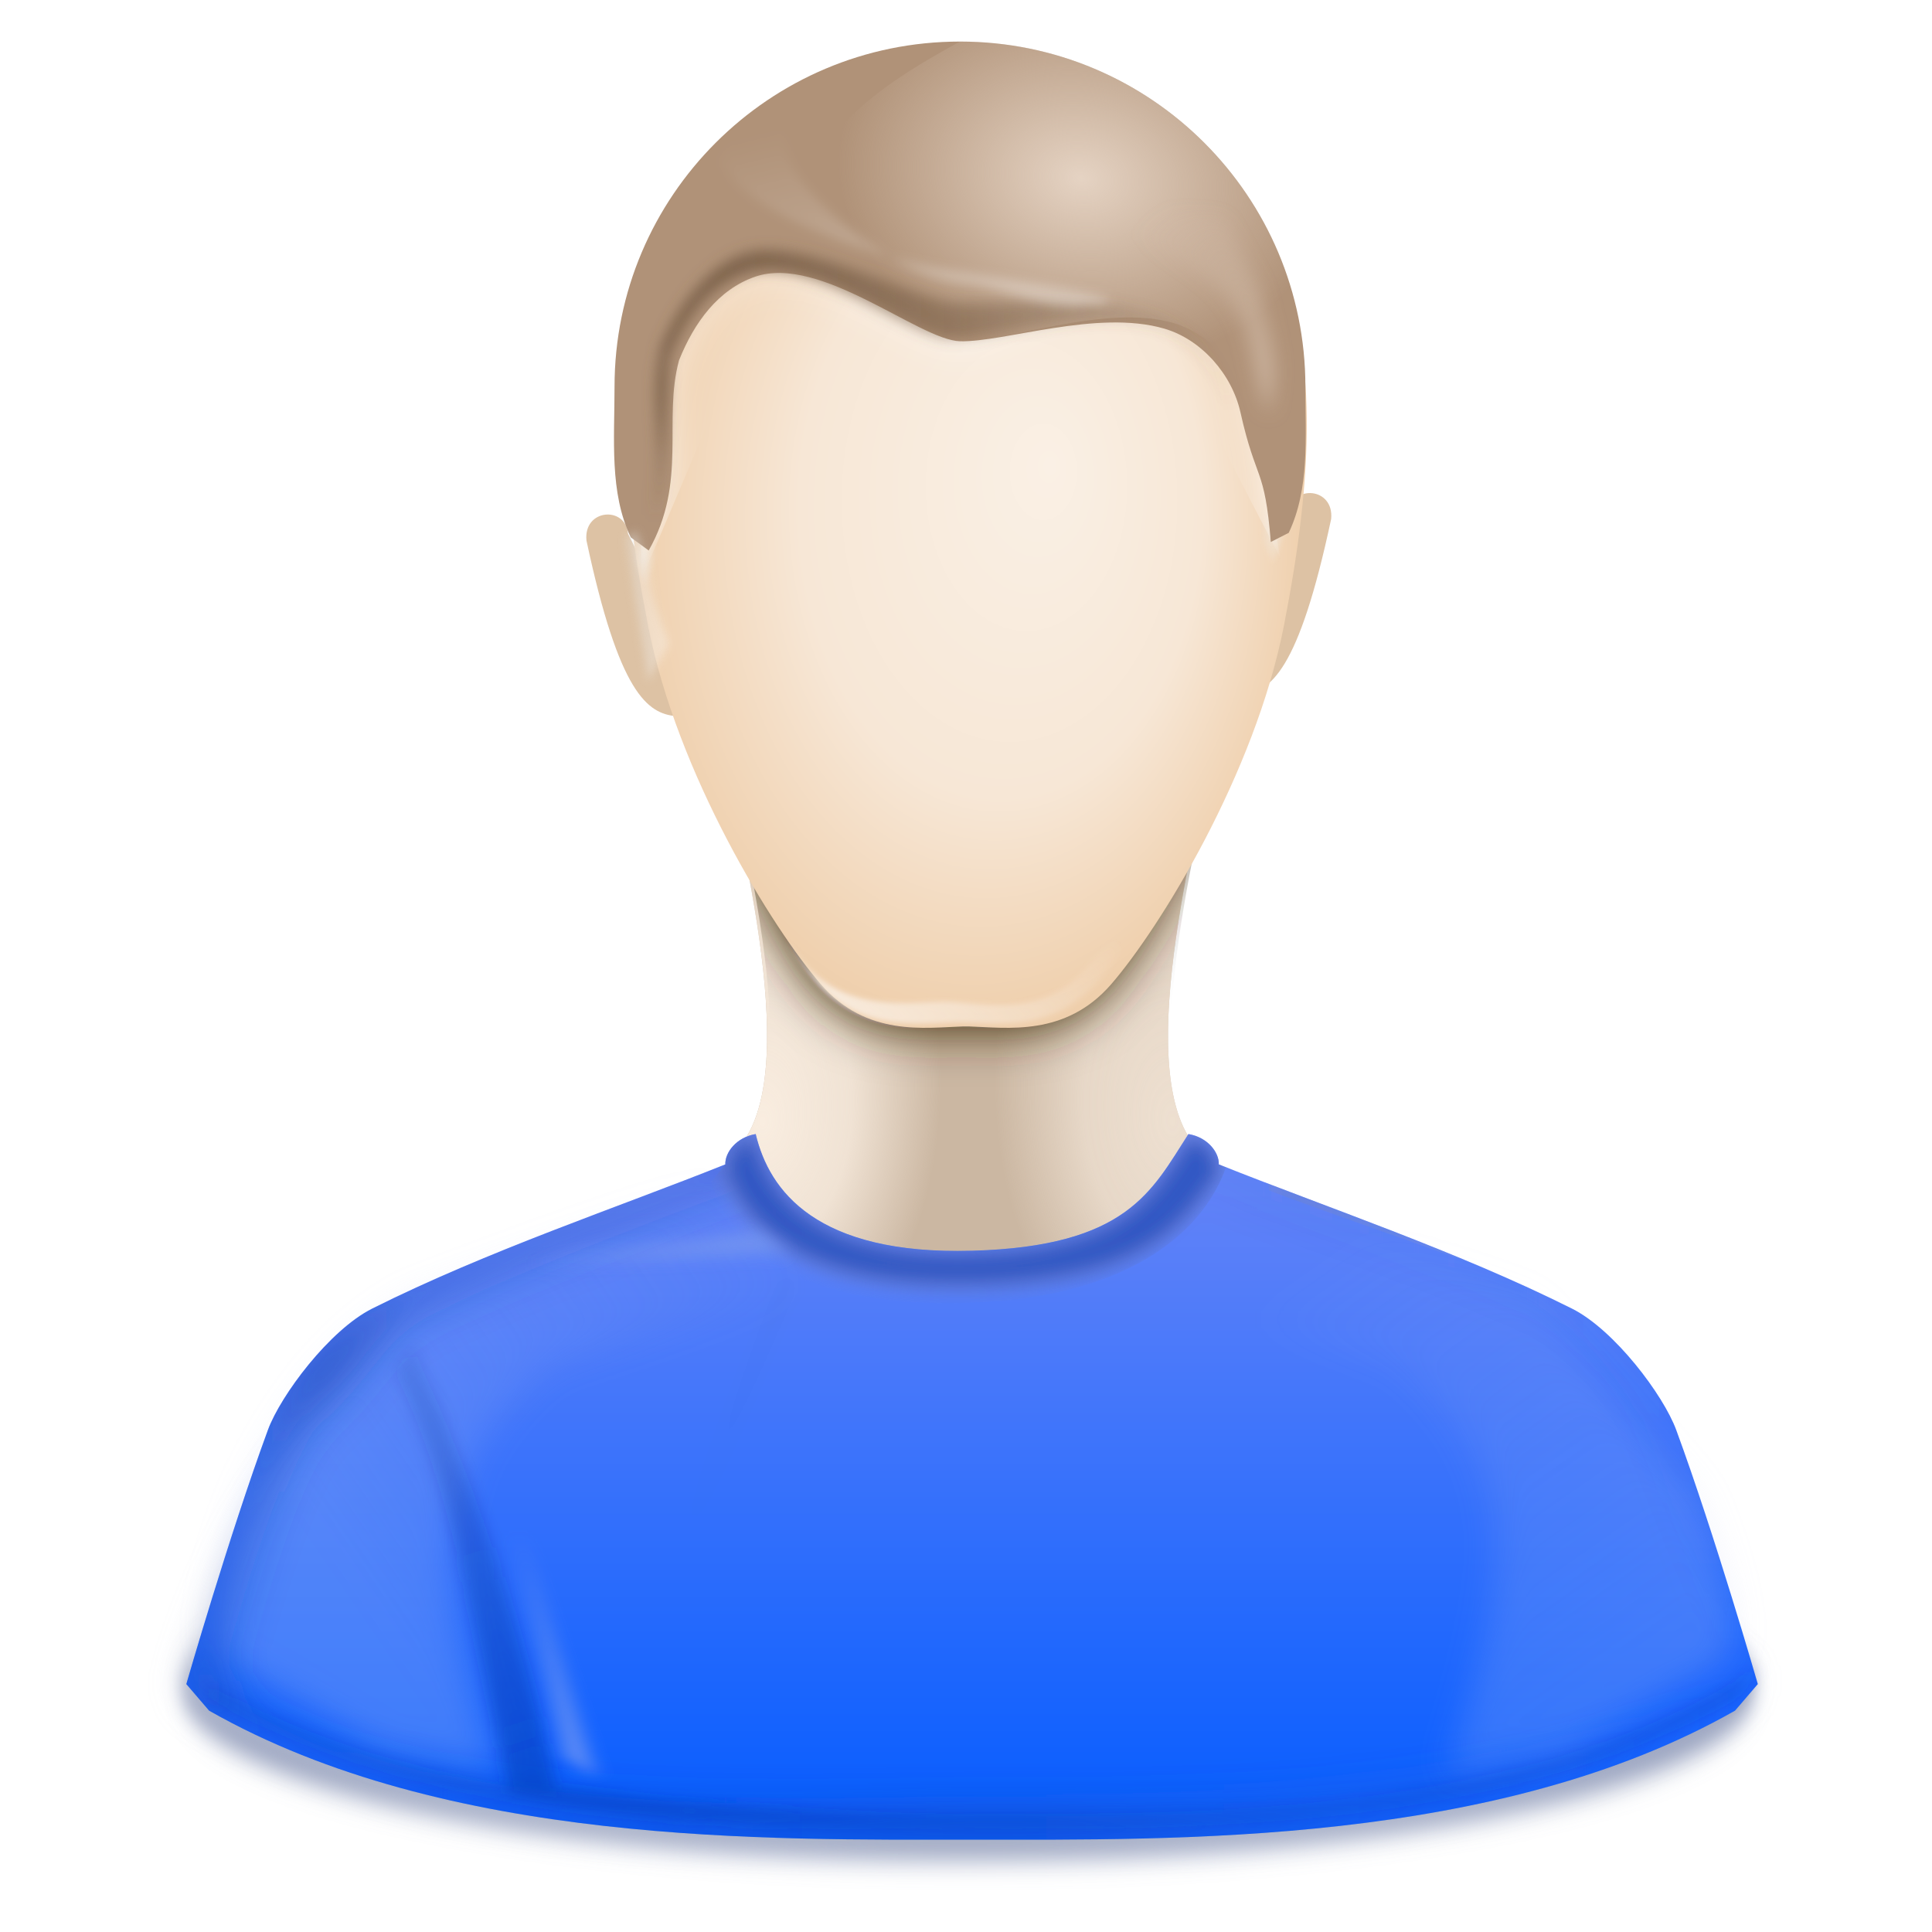
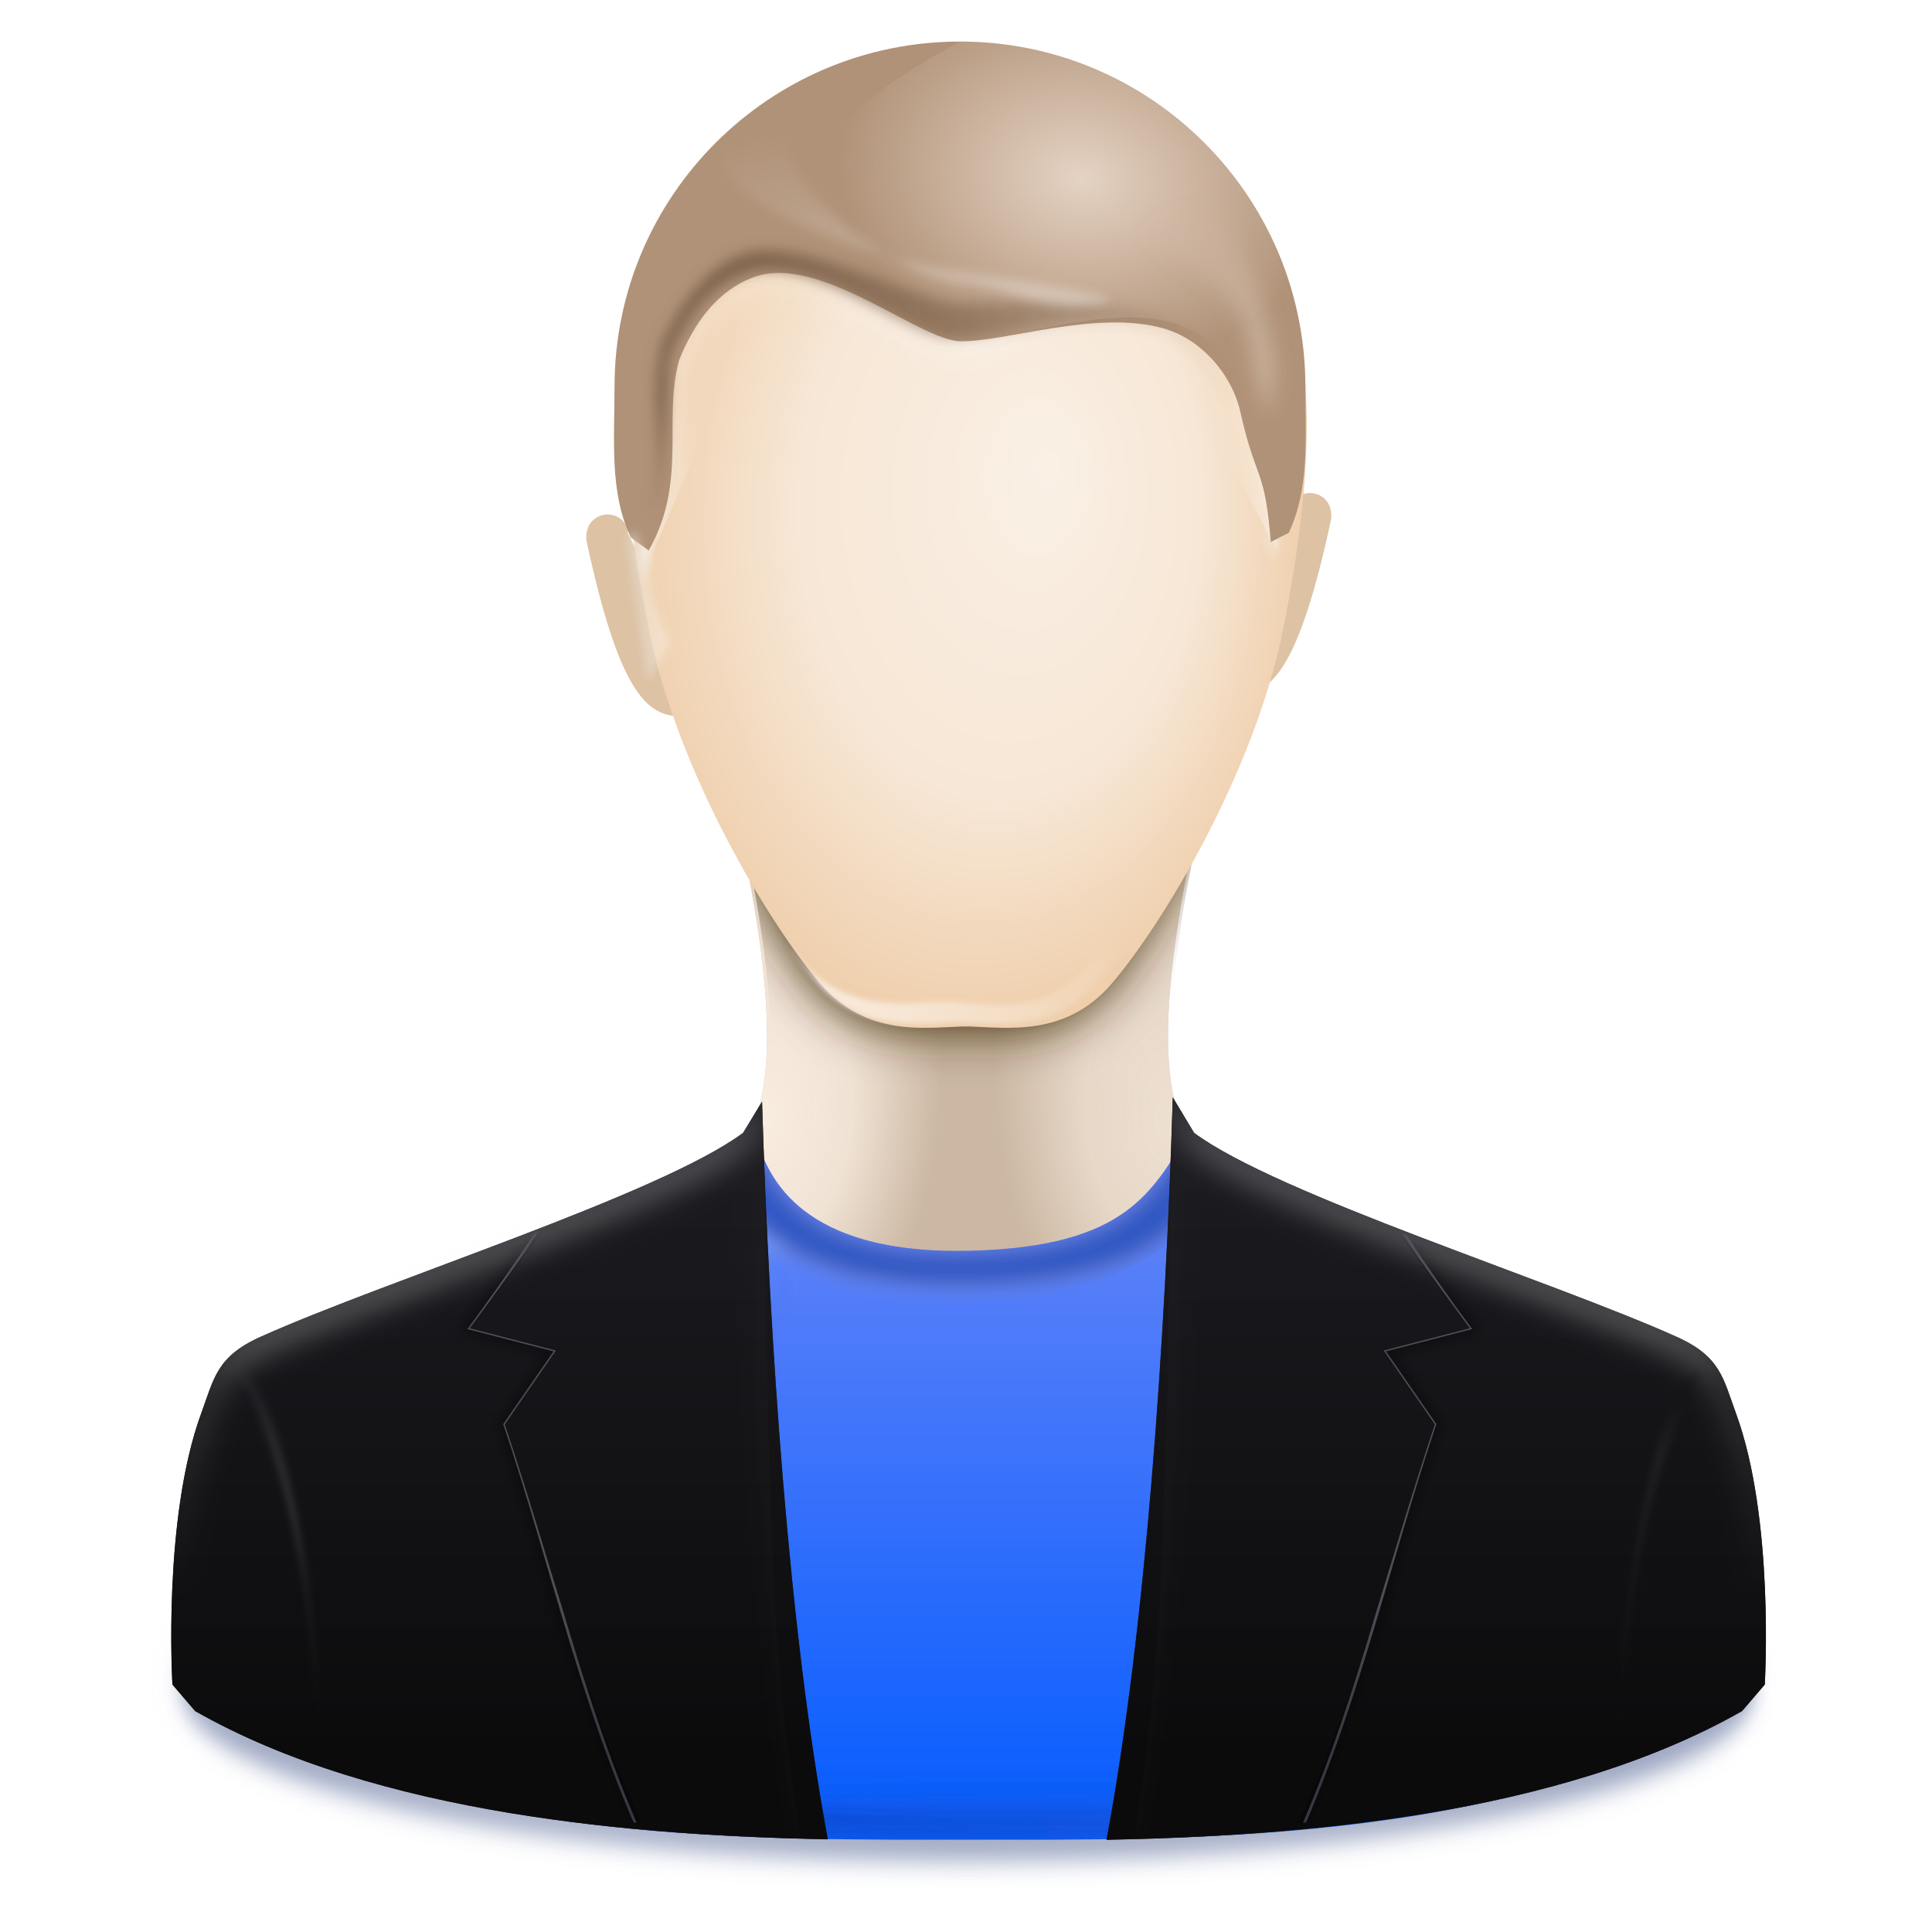
<svg xmlns="http://www.w3.org/2000/svg" xmlns:xlink="http://www.w3.org/1999/xlink" height="256" width="256">
  <defs>
    <filter id="filter3624" height="1.142" width="1.053" x="-.026" y="-.071">
      <feGaussianBlur stdDeviation="1.124" />
    </filter>
    <linearGradient id="linearGradient3654">
      <stop offset="0" stop-color="#f9ede0" />
      <stop offset=".5" stop-color="#f9ede0" stop-opacity=".806" />
      <stop offset="1" stop-color="#f9ede0" stop-opacity="0" />
    </linearGradient>
    <filter id="filter3694" height="1.122" width="1.196" x="-.098" y="-.061">
      <feGaussianBlur stdDeviation="1.641" />
    </filter>
    <clipPath id="clipPath3705">
      <path d="m341.25 409.625c-1.513 7.202-5.741 23.396-.5 27.25-.646 7-7.079 9.644-15 11.188h-1.5c-7.921-1.544-14.354-4.188-15-11.188 5.241-3.854 1.013-20.048-.5-27.25l16.25 7.406z" />
    </clipPath>
    <radialGradient id="radialGradient3291" cx="412.432" cy="395.739" gradientTransform="matrix(1 0 0 1.439586 .353553 -174.6684)" gradientUnits="userSpaceOnUse" r="22.445">
      <stop offset="0" stop-color="#671800" />
      <stop offset="1" stop-color="#7b3900" stop-opacity="0" />
    </radialGradient>
    <mask id="mask3287" maskUnits="userSpaceOnUse">
      <path d="m412.567 362.721c-7.777.205-16.778 5.861-19.906 12.812-3.187 7.081-2.723 15.536-.812 25.312 1.91 9.776 8.188 19.947 11.375 23.625 3.02 3.486 6.889 2.856 9.344 2.781.126 0 .302-.004.438 0 2.455.075 6.323.705 9.344-2.781 3.187-3.678 9.465-13.849 11.375-23.625 1.91-9.776 2.374-18.231-.812-25.312-3.129-6.952-12.13-12.607-19.906-12.812z" fill="url(#radialGradient3291)" fill-rule="evenodd" />
    </mask>
    <filter id="filter3325" height="1.082" width="1.031" x="-.015" y="-.041">
      <feGaussianBlur stdDeviation=".161" />
    </filter>
    <filter id="filter3833" height="1.124" width="1.318" x="-.159" y="-.062">
      <feGaussianBlur stdDeviation=".106" />
    </filter>
    <linearGradient id="linearGradient3837">
      <stop offset="0" stop-color="#f1e4d4" />
      <stop offset="1" stop-color="#f1e4d4" stop-opacity="0" />
    </linearGradient>
    <filter id="filter3420" height="1.159" width="1.117" x="-.059" y="-.079">
      <feGaussianBlur stdDeviation="1.111" />
    </filter>
    <clipPath id="clipPath3429">
      <path d="m303.702 398.819-.177-13.258 2.652-7.248 5.303-1.768 8.485 2.652 7.425 1.414 7.248-3.712h5.303l3.712 5.127 1.945 8.132-.177 5.303.354 1.945-7.778-15.026-9.546 3.712-6.894.177-10.43-4.95z" />
    </clipPath>
    <linearGradient id="linearGradient3433">
      <stop offset="0" stop-color="#fff" />
      <stop offset="1" stop-color="#fff" stop-opacity="0" />
    </linearGradient>
    <filter id="filter3479" height="1.122" width="1.056" x="-.028" y="-.061">
      <feGaussianBlur stdDeviation=".444" />
    </filter>
    <filter id="filter3625" height="1.123" width="1.065" x="-.032" y="-.061">
      <feGaussianBlur stdDeviation=".343" />
    </filter>
    <filter id="filter3569" height="1.209" width="1.235" x="-.117" y="-.104">
      <feGaussianBlur stdDeviation=".624" />
    </filter>
    <filter id="filter3775" height="1.128" width="1.443" x="-.221" y="-.064">
      <feGaussianBlur stdDeviation=".265" />
    </filter>
    <filter id="filter4059" height="1.159" width="1.072" x="-.036" y="-.08">
      <feGaussianBlur stdDeviation="1.545" />
    </filter>
    <clipPath id="clipPath4063">
      <path d="m410.166 443.067c-10.243.286-13.367-3.954-14.25-7.692-1.278.21-2.034 1.226-2 2-7.083 2.835-15.648 5.692-23.25 9.5-2.822 1.413-6.037 5.72-6.875 8-2.557 6.953-5.375 16.75-5.375 16.75l1.5 1.75c15.645 8.912 36.879 8.5 50.25 8.5s34.605.412 50.25-8.5l1.5-1.75s-2.818-9.797-5.375-16.75c-.838-2.28-4.053-6.587-6.875-8-7.602-3.808-16.167-6.665-23.25-9.5.034-.774-.722-1.79-2-2-2.414 3.743-4.007 7.406-14.25 7.692z" />
    </clipPath>
    <filter id="filter3393" height="1.076" width="1.024" x="-.012" y="-.038">
      <feGaussianBlur stdDeviation=".5" />
    </filter>
    <filter id="filter3283" height="1.305" width="1.061" x="-.031" y="-.153">
      <feGaussianBlur stdDeviation=".609" />
    </filter>
    <clipPath id="clipPath3289">
      <path d="m463.75 435.375c-1.278.21-2.034 1.226-2 2-.079.032-.877 1.123-.957 1.154 1.252 4.002 5.157 8.272 16.75 7.969 11.5-.301 15.91-5.269 17.176-8.936-.151-.06-.319-.128-.469-.188.034-.774-.722-1.79-2-2-2.414 3.743-4.007 7.401-14.25 7.688-10.243.286-13.367-3.949-14.25-7.688zm-4.625 3.031c-5.443 2.099-11.458 4.264-17.219 6.875 5.896-2.229 11.622-3.165 16.854-5.127-.011-.227.25-1.505.364-1.748zm38.344.219c.053.168.101.312.094.469 4.208 1.577 8.837 3.156 13.562 4.875-4.634-1.959-9.305-3.675-13.656-5.344z" filter="url(#filter3283)" />
    </clipPath>
    <filter id="filter3339" height="2.138" width="1.139" x="-.07" y="-.569">
      <feGaussianBlur stdDeviation=".503" />
    </filter>
    <filter id="filter3493" height="1.136" width="1.129" x="-.064" y="-.068">
      <feGaussianBlur stdDeviation="1.106" />
    </filter>
    <filter id="filter3574" height="1.163" width="1.429" x="-.215" y="-.081">
      <feGaussianBlur stdDeviation=".576" />
    </filter>
    <filter id="filter3319" height="1.195" width="1.026" x="-.013" y="-.098">
      <feGaussianBlur stdDeviation=".589" />
    </filter>
    <radialGradient id="radialGradient3544" cx="312" cy="431.38" fx="311.278" fy="433.706" gradientTransform="matrix(1.392874 0 0 2.377934 -332.5259 -882.6226)" gradientUnits="userSpaceOnUse" r="16.25" xlink:href="#linearGradient3654" />
    <radialGradient id="radialGradient3546" cx="312" cy="431.38" fx="311.278" fy="433.706" gradientTransform="matrix(-1.392874 0 0 2.377934 588.9375 -882.6226)" gradientUnits="userSpaceOnUse" r="16.25" xlink:href="#linearGradient3654" />
    <radialGradient id="radialGradient3548" cx="324.398" cy="396.093" fx="330.044" fy="392.754" gradientTransform="matrix(2.011929 0 0 2.894447 -524.6648 -1075.242)" gradientUnits="userSpaceOnUse" r="22.445">
      <stop offset="0" stop-color="#faf0e5" />
      <stop offset=".591" stop-color="#f7e7d6" />
      <stop offset="1" stop-color="#efcfac" />
    </radialGradient>
    <linearGradient id="linearGradient3550" gradientUnits="userSpaceOnUse" x1="412.786" x2="412.786" y1="400.846" y2="422.636">
      <stop offset="0" stop-color="#fff5e4" />
      <stop offset=".25" stop-color="#ffecd0" />
      <stop offset=".5" stop-color="#ffd390" />
      <stop offset="1" stop-color="#ffc46a" />
    </linearGradient>
    <linearGradient id="linearGradient3552" gradientUnits="userSpaceOnUse" x1="-55.487" x2="-41.079" y1="106.624" y2="94.159">
      <stop offset="0" stop-color="#f9eee2" />
      <stop offset="1" stop-color="#f9eee2" stop-opacity="0" />
    </linearGradient>
    <radialGradient id="radialGradient3554" cx="303.719" cy="397.177" gradientTransform="matrix(1 0 0 2.57687 43.13351 -626.297)" gradientUnits="userSpaceOnUse" r=".796" xlink:href="#linearGradient3837" />
    <radialGradient id="radialGradient3556" cx="303.719" cy="397.177" gradientTransform="matrix(1 0 0 2.57687 -372.5 -950.797)" gradientUnits="userSpaceOnUse" r=".796" xlink:href="#linearGradient3837" />
    <linearGradient id="linearGradient3558" gradientUnits="userSpaceOnUse" x1="324.65" x2="325.769" xlink:href="#linearGradient3433" y1="398.854" y2="370.57" />
    <radialGradient id="radialGradient3560" cx="332.493" cy="369.618" gradientTransform="matrix(-1.404087 -.2213556 .1677196 -1.062474 548.1394 489.952)" gradientUnits="userSpaceOnUse" r="22.78">
      <stop offset="0" stop-color="#e5d3c3" />
      <stop offset="1" stop-color="#e5d3c3" stop-opacity="0" />
    </radialGradient>
    <linearGradient id="linearGradient3562" gradientUnits="userSpaceOnUse" x1="304.887" x2="345.62" y1="385.861" y2="384.624">
      <stop offset="0" stop-color="#765c44" />
      <stop offset="1" stop-color="#765c44" stop-opacity="0" />
    </linearGradient>
    <linearGradient id="linearGradient3564" gradientUnits="userSpaceOnUse" x1="-42.407" x2="-52.136" xlink:href="#linearGradient3433" y1="82.89" y2="42.892" />
    <linearGradient id="linearGradient3566" gradientUnits="userSpaceOnUse" x1="-19.055" x2="-32.732" y1="66.362" y2="49.112">
      <stop offset="0" stop-color="#dfcbba" />
      <stop offset="1" stop-color="#dfcbba" stop-opacity="0" />
    </linearGradient>
    <linearGradient id="linearGradient3568" gradientTransform="matrix(.5366445 0 0 1.863431 -372.5 -324.5)" gradientUnits="userSpaceOnUse" x1="563.647" x2="568.989" y1="214.966" y2="214.966">
      <stop offset="0" stop-color="#e2e2e2" />
      <stop offset="1" stop-color="#fff" />
    </linearGradient>
    <linearGradient id="linearGradient3570" gradientTransform="matrix(2.011929 0 0 2.010611 -525.6711 -725.0984)" gradientUnits="userSpaceOnUse" x1="325.297" x2="325.297" y1="481.874" y2="426.803">
      <stop offset="0" stop-color="#055cff" />
      <stop offset="1" stop-color="#7c8ef6" />
    </linearGradient>
    <linearGradient id="linearGradient3572" gradientUnits="userSpaceOnUse" x1="-88.994" x2="-59.716" y1="138.539" y2="118.539">
      <stop offset="0" stop-color="#9db3f3" />
      <stop offset="1" stop-color="#8aa4ef" stop-opacity="0" />
    </linearGradient>
    <linearGradient id="linearGradient3574" gradientUnits="userSpaceOnUse" x1="414.416" x2="461.906" y1="458.626" y2="458.626">
      <stop offset="0" stop-color="#244cb5" />
      <stop offset="1" stop-color="#5172d5" stop-opacity="0" />
    </linearGradient>
    <linearGradient id="linearGradient3576" gradientUnits="userSpaceOnUse" x1="-46.5" x2="-61.968" y1="151.909" y2="105.24">
      <stop offset="0" stop-color="#0030a5" stop-opacity=".487" />
      <stop offset="1" stop-color="#0b216a" stop-opacity="0" />
    </linearGradient>
    <linearGradient id="linearGradient3579" gradientUnits="userSpaceOnUse" x1="-56.777" x2="-81.879" y1="128.589" y2="109.851">
      <stop offset="0" stop-color="#6f92eb" />
      <stop offset="1" stop-color="#91aaee" stop-opacity="0" />
    </linearGradient>
    <linearGradient id="linearGradient3582" gradientUnits="userSpaceOnUse" x1="374.223" x2="349.121" y1="479.589" y2="460.851">
      <stop offset="0" stop-color="#6f93ff" />
      <stop offset="1" stop-color="#bbc1d4" stop-opacity="0" />
    </linearGradient>
    <linearGradient id="linearGradient3585" gradientUnits="userSpaceOnUse" x1="270.506" x2="299.284" y1="482.539" y2="441.539">
      <stop offset="0" stop-color="#a5b2f2" />
      <stop offset="1" stop-color="#dadcf2" stop-opacity="0" />
    </linearGradient>
    <linearGradient id="linearGradient3588" gradientUnits="userSpaceOnUse" x1="-58.752" x2="-66.823" y1="119.957" y2="138.635">
      <stop offset="0" stop-color="#c8cddc" />
      <stop offset="1" stop-color="#c8cddc" stop-opacity="0" />
    </linearGradient>
    <linearGradient id="linearGradient3590" gradientUnits="userSpaceOnUse" x1="-58.752" x2="-66.823" y1="119.957" y2="138.635">
      <stop offset="0" />
      <stop offset="1" stop-opacity="0" />
    </linearGradient>
+     <linearGradient id="linearGradient3261" gradientUnits="userSpaceOnUse" x1="140.75" x2="140.75" y1="173.266" y2="92.803">
+       <stop offset="0" stop-color="#0b0b0c" />
+       <stop offset="1" stop-color="#1b1a1f" />
+     </linearGradient>
+     <pattern id="pattern3258" patternTransform="matrix(.2213606 0 0 .2213606 -95.73356 -192.095)" />
+     <filter id="filter4766-1" color-interpolation-filters="sRGB" height="1.04" width="1.049" x="-.024" y="-.02">
+       <feGaussianBlur stdDeviation=".318" />
+     </filter>
+     <radialGradient id="radialGradient3324-9" cx="-146.253" cy="108.857" gradientTransform="matrix(3.192601 -.00000015 .00000026 5.264542 485.3766 -468.0188)" gradientUnits="userSpaceOnUse" r="2.683">
+       <stop offset="0" stop-color="#f5f5f5" />
+       <stop offset="1" stop-color="#f5f5f5" stop-opacity="0" />
+     </radialGradient>
+     <filter id="filter4824-7" color-interpolation-filters="sRGB" height="1.05" width="1.221" x="-.11" y="-.025">
+       <feGaussianBlur stdDeviation=".247" />
+     </filter>
+     <radialGradient id="radialGradient3326-6" cx="-146.253" cy="108.857" gradientTransform="matrix(3.192601 -.00000015 .00000026 5.264542 320.6756 -464.2239)" gradientUnits="userSpaceOnUse" r="2.683">
+       <stop offset="0" stop-color="#252525" />
+       <stop offset=".294" stop-color="#252525" />
+       <stop offset=".454" stop-color="#252525" />
+       <stop offset="1" />
+     </radialGradient>
+     <linearGradient id="linearGradient3328-8" gradientUnits="userSpaceOnUse" x1="76.535" x2="76.535" y1="34.147" y2="-71.927">
+       <stop offset="0" stop-color="#fff" />
+       <stop offset="1" stop-color="#aeaeae" />
+     </linearGradient>
+     <filter id="filter4993-9" color-interpolation-filters="sRGB" height="1.107" width="1.05" x="-.025" y="-.054">
+       <feGaussianBlur stdDeviation="1.162" />
+     </filter>
+     <linearGradient id="linearGradient3336-8" gradientUnits="userSpaceOnUse" x1="-67.473" x2="-67.473" y1="110.179" y2="121.498">
+       <stop offset="0" stop-color="#54555f" stop-opacity=".961" />
+       <stop offset="1" stop-color="#3b3944" />
+     </linearGradient>
+     <clipPath id="clipPath104">
+       <path d="m78.36-11.753c-.511 16.973-.022 37.31-2.767 52.051 13.395-.266 29.766-1.678 42.675-9.026l1.593-1.858s.707-11.611-2.024-19.033c-.896-2.434-1.073-3.962-4.148-5.343-8.915-4.003-28.005-9.973-33.835-14.302zm-28.795.299-1.327 2.19c-5.831 4.329-24.92 10.299-33.835 14.302-3.075 1.381-3.252 2.909-4.148 5.343-2.731 7.422-2.024 19.033-2.024 19.033l1.593 1.858c12.841 7.31 29.117 8.716 42.476 8.993-2.724-14.645-2.216-34.869-2.734-51.719zm2.734 51.719c3.421.071 6.701.103 9.623.1-2.923.004-6.202-.029-9.623-.1z" />
+     </clipPath>
+     <clipPath id="clipPath105">
+       <path d="m-129.062 87.467c-6.392 2.701-13.598 5.277-18.344 7.408-2.896 1.3-3.063 2.74-3.906 5.031-2.572 6.989-1.906 16.927-1.906 16.927l1.5 1.75c8.875 5.053 19.504 7.097 29.5 7.938-3.974-8.52-5.978-17.168-9.062-26.333l3.375-4.875-5.688-1.469c2.052-2.783 3.455-4.692 4.531-6.377zm6.844 39.054c1.814.152 3.585.261 5.344.344-1.754-.086-3.532-.192-5.344-.344zm5.344.344c1.754.083 3.485.153 5.156.188-1.673-.035-3.402-.101-5.156-.188zm44.844-39.304c1.062 1.666 2.459 3.557 4.469 6.283l-5.687 1.469 3.375 4.875c-3.085 9.166-5.089 17.813-9.063 26.333 9.956-.855 20.505-2.906 29.344-7.938l1.5-1.75s.666-9.938-1.906-16.927c-.843-2.292-1.01-3.731-3.906-5.031-4.692-2.107-11.787-4.643-18.125-7.314zm-6.906 38.96c-.713.061-1.418.105-2.125.156.708-.049 1.41-.095 2.125-.156z" />
+     </clipPath>
+     <clipPath id="clipPath106">
+       <path d="m-129.062 87.776c-6.392 2.701-13.598 4.967-18.344 7.099-2.896 1.3-3.063 2.74-3.906 5.031-2.572 6.989-1.906 16.927-1.906 16.927l1.5 1.75c8.875 5.053 19.504 7.097 29.5 7.937-3.974-8.52-5.978-17.168-9.062-26.333l3.375-4.875-5.688-1.469c2.052-2.783 3.455-4.383 4.531-6.067zm6.844 38.744c1.814.152 3.585.261 5.344.344-1.754-.086-3.532-.192-5.344-.344zm5.344.344c1.754.083 3.485.153 5.156.188-1.673-.035-3.402-.101-5.156-.188zm44.844-38.994c1.062 1.666 2.459 3.248 4.469 5.974l-5.687 1.469 3.375 4.875c-3.085 9.166-5.089 17.813-9.063 26.333 9.956-.855 20.505-2.906 29.344-7.937l1.5-1.75s.666-9.938-1.906-16.927c-.843-2.292-1.01-3.731-3.906-5.031-4.692-2.107-11.787-4.334-18.125-7.005zm-6.906 38.651c-.713.061-1.418.105-2.125.156.708-.049 1.41-.095 2.125-.156z" />
+     </clipPath>
  </defs>
  <ellipse cx="63.329" cy="118.071" fill="#8994b5" filter="url(#filter3319)" rx="54.742" ry="7.245" transform="matrix(1.901961 0 0 3.111111 7.871322 -143.7776)" />
  <path d="m-98.954 147.405 1.146 1.22c15.645 8.912 36.437 8.5 49.808 8.5s34.605.412 50.25-8.5l1.5-1.75c-32.931-25.784-88.773-47.218-102.704.53z" fill="#c8cddc" fill-rule="evenodd" filter="url(#filter3624)" transform="matrix(2.011929 0 0 2.010611 223.7723 -72.65521)" />
  <path d="m164.469 92.054c3.847-.326 7.598-3.043 11.915-23.281.418-4.213-5.204-4.612-5.513-.889-4.18 8.056-6.011 16.113-6.402 24.169z" fill="#ddc2a4" fill-rule="evenodd" />
  <path d="m89.624 94.898c-3.847-.326-7.598-3.043-11.915-23.281-.418-4.213 5.204-4.612 5.513-.889 4.18 8.056 6.011 16.113 6.402 24.169z" fill="#ddc2a4" fill-rule="evenodd" />
  <path d="m95.512 98.498c3.044 14.481 11.551 47.041 1.006 54.789 1.301 14.074 14.242 19.39 30.179 22.494h3.018c15.937-3.104 28.878-8.42 30.179-22.494-10.545-7.748-2.039-40.308 1.006-54.789l-32.694 14.891z" fill="#cbb7a2" fill-rule="evenodd" />
  <path d="m95.512 98.498c3.044 14.481 11.551 47.041 1.006 54.789 1.301 14.074 14.242 19.39 30.179 22.494h3.018c15.937-3.104 28.878-8.42 30.179-22.494-10.545-7.748-2.039-40.308 1.006-54.789l-32.694 14.891z" fill="url(#radialGradient3544)" fill-rule="evenodd" />
  <path d="m160.9 98.498c-3.044 14.481-11.551 47.041-1.006 54.789-1.301 14.074-14.242 19.39-30.179 22.494h-3.018c-15.937-3.104-28.878-8.42-30.179-22.494 10.545-7.748 2.039-40.308-1.006-54.789l32.694 14.891z" fill="url(#radialGradient3546)" fill-rule="evenodd" opacity=".749" />
  <path clip-path="url(#clipPath3705)" d="m324.179 363.781c-7.777.205-13.878 5.861-17.006 12.812-3.187 7.081-2.723 15.536-.812 25.312 1.91 9.776 5.288 19.947 8.475 23.625 3.02 3.486 6.889 2.856 9.344 2.781.126 0 .302-.004.438 0 2.455.075 6.323.705 9.344-2.781 3.187-3.678 7.565-13.849 9.475-23.625 1.91-9.776 2.374-18.231-.812-25.312-3.129-6.952-10.23-12.607-18.006-12.812z" fill="#382509" fill-rule="evenodd" filter="url(#filter3694)" transform="matrix(2.011929 0 0 2.010611 -525.2687 -725.0984)" />
  <path d="m127.56 6.261c-15.646.412-33.756 11.783-40.05 25.761-6.411 14.238-5.478 31.237-1.635 50.894 3.843 19.656 16.474 40.105 22.886 47.501 6.077 7.01 13.861 5.743 18.799 5.592.253 0 .608-.008.88 0 4.938.151 12.722 1.418 18.799-5.592 6.411-7.396 19.042-27.844 22.886-47.501 3.843-19.656 4.777-36.656-1.635-50.894-6.294-13.978-24.404-25.349-40.05-25.761z" fill="url(#radialGradient3548)" fill-rule="evenodd" />
  <path d="m391.848 400.846c3.678 10.13 8.188 19.947 11.375 23.625 3.02 3.486 6.889 2.856 9.344 2.781.126 0 .302-.004.438 0 2.455.075 6.323.705 9.344-2.781 3.187-3.678 8.05-13.849 11.375-23.625z" fill="url(#linearGradient3550)" fill-rule="evenodd" mask="url(#mask3287)" transform="matrix(2.011929 0 0 2.010611 -703.0062 -722.9873)" />
  <path d="m-34.579 94.159c-2.03 3.632-3.043 3.302-5.108 5.81-2.866 3.308-6.796 2.259-9.125 2.188-.128-.004-.287-0-.406 0-2.329.071-6.309.683-9.175-2.625-.323-.372-.713-.839-1.094-1.344.74 1.067 1.486 2.022 2.062 2.688 2.866 3.308 6.815 2.696 9.144 2.625.119 0.0.309-.004.438 0 2.329.071 5.978.683 8.844-2.625 1.401-1.618 2.417-3.102 4.421-6.716z" fill="url(#linearGradient3552)" fill-rule="evenodd" filter="url(#filter3325)" transform="matrix(2.011929 0 0 2.010611 223.7723 -72.65521)" />
  <path d="m347.3 395.438c-.092-.739-1.155-.055-1.237.884-.083.939.755 3.214.906 2.873 1.212-2.736.463-2.708.331-3.756z" fill="url(#radialGradient3554)" fill-rule="evenodd" filter="url(#filter3833)" transform="matrix(-2.011929 0 0 2.010611 866.546 -727.9419)" />
  <path d="m-68.334 70.938c-.092-.739-1.155-.055-1.237.884s.755 3.214.906 2.873c1.212-2.736.463-2.708.331-3.756z" fill="url(#radialGradient3556)" fill-rule="evenodd" filter="url(#filter3833)" transform="matrix(2.011929 0 0 2.010611 223.7723 -72.65521)" />
  <path clip-path="url(#clipPath3429)" d="m324.5 363.375c-12.558 0-22.75 10.192-22.75 22.75 0 3.497-.342 6.966 1.07 9.927l1.18.864c2.572-4.544.923-8.1 2-12.04 1-2.5 2.589-4.663 5-5.5 4.298-1.492 10.817 4.179 13.5 4.25 2.9.077 9.059-5.346 13.469-4.05 2.436.716 4.44 3.007 5 5.5 1.048 4.667 1.596 6.257 2.003 11.28l1.183-.605c1.374-2.929 1.096-6.178 1.096-9.625 0-12.558-10.192-22.75-22.75-22.75z" fill="url(#linearGradient3558)" filter="url(#filter3420)" transform="matrix(2.011929 0 0 2.010611 -526.0207 -725.0984)" />
  <path d="m127.2 5.507c-25.266 0-45.771 20.492-45.771 45.741 0 7.031-.688 14.005 2.152 19.959l2.375 1.736c5.176-9.136 1.856-17.29 4.024-25.214 2.012-5.027 5.208-9.375 10.06-11.058 8.648-3 21.764 8.402 27.161 8.545 5.835.155 18.225-4.271 27.098-1.664 4.902 1.44 8.934 6.046 10.06 11.058 2.108 9.384 3.21 7.106 4.029 17.206l2.38-1.216c2.765-5.889 2.204-12.421 2.204-19.352 0-25.249-20.506-45.741-45.771-45.741z" fill="#b09278" />
  <path d="m127.2 5.507c-16.145 8.769-19.536 13.981-27.161 31.164 8.648-3 21.764 8.402 27.161 8.545 5.835.155 19.408-5.024 28.282-2.417 4.902 1.44 8.934 6.046 10.06 11.058 2.108 9.384 2.027 7.859 2.846 17.958l2.38-1.216c2.765-5.889 2.204-12.421 2.204-19.352 0-25.249-20.506-45.741-45.771-45.741z" fill="url(#radialGradient3560)" />
  <path d="m312.542 377.136c-.595-.026-1.181.045-1.719.219-2.411.781-4.442 3.605-5.442 6.082-.926 4.178.393 5.946-.495 11.155.847-3.03.698-9.517.937-10.425 1-2.5 2.589-4.663 5-5.5 4.298-1.492 10.817 4.179 13.5 4.25 2.9.077 9.059-2.124 13.469-.828 2.436.716 4.44 3.007 5 5.5v-.562c-.56-2.506-2.564-4.852-5-5.625-4.41-1.399-10.127-.666-13.027-.811-2.347-.117-8.059-3.272-12.223-3.455z" fill="url(#linearGradient3562)" filter="url(#filter3479)" transform="matrix(2.011929 0 0 2.010611 -526.6931 -725.0984)" />
  <path d="m-39.688 56.222c5.49-.197-5.372-1.72-9.02-2.301-5.892-.939-13.749-4.057-14.841-6.966-.715-1.904 4.892-4.765 4.549-3.843-.656 1.862-1.476 3.568 3.125 7.625 2.302 1.777 4.88 3.839 8.375 4.125 2.5.268 5.312 1.832 7.812 1.36z" fill="url(#linearGradient3564)" fill-rule="evenodd" filter="url(#filter3625)" opacity=".88" transform="matrix(2.011929 0 0 2.010611 223.7723 -72.65521)" />
  <path d="m-29.75 50.612 2.25 4.5c1.529 6.141.922 5.357.735 8.333-1.777-4.417-.456-7.167-6.235-10.333l-6.25-4z" fill="url(#linearGradient3566)" fill-rule="evenodd" filter="url(#filter3569)" transform="matrix(2.011929 0 0 2.010611 222.078 -72.65521)" />
  <path d="m-68.53 81.052 1.375-2.5s-1.25-3.125-1.25-4-.889-3.454-.889-3.454l-.728.47z" fill="url(#linearGradient3568)" fill-rule="evenodd" filter="url(#filter3775)" opacity=".333" transform="matrix(2.011929 0 0 2.010611 223.7723 -72.65521)" />
  <path d="m128.803 165.73c-20.608.575-26.894-7.949-28.67-15.466-2.571.422-4.092 2.465-4.024 4.021-14.251 5.7-31.482 11.445-46.777 19.101-5.677 2.842-12.145 11.501-13.832 16.085-5.144 13.979-10.814 33.678-10.814 33.678l3.018 3.519c31.476 17.919 74.198 17.09 101.099 17.09s69.623.829 101.099-17.09l3.018-3.519s-5.67-19.699-10.814-33.678c-1.687-4.583-8.155-13.243-13.832-16.085-15.295-7.656-32.526-13.401-46.777-19.101.068-1.556-1.453-3.599-4.024-4.021-4.856 7.525-8.062 14.891-28.67 15.466z" fill="url(#linearGradient3570)" fill-rule="evenodd" />
  <path d="m-78.344 152.984c-3.917-13.02-5.496-19.832 3.536-26.87l19.092-5.657-8.485-6.364-19.799 7.778c-4.227 2.418-7.763 6.661-10.607 12.728 0 0-4.243 9.899-1.414 11.314 2.828 1.414 9.899 5.657 9.899 5.657z" fill="url(#linearGradient3572)" fill-rule="evenodd" filter="url(#filter3493)" opacity=".322" transform="matrix(2.011929 0 0 2.010611 223.7723 -72.65521)" />
  <path clip-path="url(#clipPath4063)" d="m395.906 435.375c-1.278.21-2.034 1.226-2 2-7.083 2.835-15.648 5.692-23.25 9.5-2.822 1.413-6.037 5.72-6.875 8-2.557 6.953-5.375 16.75-5.375 16.75l1.5 1.75c15.645 8.912 36.879 8.5 50.25 8.5 13.371 0 34.605.412 50.25-8.5l1.5-1.75c0 0-2.818-9.797-5.375-16.75-.838-2.28-4.053-6.587-6.875-8-7.602-3.808-16.167-6.665-23.25-9.5.034-.774-.722-1.79-2-2-2.414 3.743-4.007 7.401-14.25 7.688-.64.018-1.258.016-1.844 0 .802.047 1.644.088 2.562.062 9.791-.275 11.318-3.806 13.625-7.406 1.221.202 1.939 1.193 1.906 1.938 6.771 2.727 14.952 5.462 22.219 9.125 2.697 1.36 5.792 5.526 6.594 7.719 2.444 6.688 5.125 16.094 5.125 16.094l-1.438 1.688c-14.955 8.573-35.25 8.187-48.031 8.188-12.782 0-34.579 1.623-49.534-6.95l-1.526-3.013s3.741-14.974 6.893-17.243c1.895-1.364 3.72-5.122 6.417-6.481 7.267-3.663 15.448-6.398 22.219-9.125-.021-.475.253-1.066.781-1.469-.087-.268-.156-.548-.219-.812z" fill="url(#linearGradient3574)" fill-rule="evenodd" filter="url(#filter4059)" transform="matrix(2.011929 0 0 2.010611 -696.4032 -725.0984)" />
  <path d="m-84.125 124.875-1 1.75c4.037 8.118 5.207 18.147 7.438 27.469-6.984-1.218-13.728-3.253-19.812-6.719v.438c15.645 8.912 36.879 8.5 50.25 8.5 13.371 0 34.605.412 50.25-8.5l1.5-1.75-1.833 1.484c-15.645 8.912-36.546 8.462-49.917 8.462-7.451 0-17.337-.58-27.344-2.009-3.177-14.392-6.354-22.166-9.531-29.125z" fill="url(#linearGradient3576)" fill-rule="evenodd" filter="url(#filter3393)" transform="matrix(2.011929 0 0 2.010611 223.7723 -72.65521)" />
  <path d="m463.75 435.375c-1.278.21-2.034 1.226-2 2-.079.032-.17.062-.25.094 1.252 4.002 5.157 8.272 16.75 7.969 11.5-.301 13.828-3.959 16.469-7.875-.151-.06-.319-.128-.469-.188.034-.774-.722-1.79-2-2-2.414 3.743-4.007 7.401-14.25 7.688-10.243.286-13.367-3.949-14.25-7.688zm33.719 3.25c.053.168.101.312.094.469 4.208 1.577 8.837 3.156 13.562 4.875-4.634-1.959-9.305-3.675-13.656-5.344z" style="fill:#3359c4;fill-rule:evenodd;stroke:#98a2bf;stroke-width:.145;clip-path:url(#clipPath3289);filter:url(#filter3283)" transform="matrix(2.011929 0 0 2.010611 -832.8988 -725.0906)" />
  <path d="m-59.252 118.69-17.324.707 15.203-2.121z" fill="url(#linearGradient3579)" fill-rule="evenodd" filter="url(#filter3339)" transform="matrix(2.011929 0 0 2.010611 223.7723 -72.65521)" />
  <path d="m371.748 469.69-17.324.707 15.203-2.121z" fill="url(#linearGradient3582)" fill-rule="evenodd" filter="url(#filter3339)" transform="matrix(.6834828 1.891037 1.892276 -.683035 -1063.89 -146.477)" />
  <path d="m294.156 477.484c-3.917-13.02-5.496-19.832 3.536-26.87l19.092-5.657-8.485-6.364-19.799 7.778-10.607 12.728s-4.243 9.899-1.414 11.314c2.828 1.414 9.899 5.657 9.899 5.657z" fill="url(#linearGradient3585)" fill-rule="evenodd" filter="url(#filter3493)" opacity=".322" transform="matrix(-2.011929 0 0 2.010611 783.6726 -725.0984)" />
  <path d="m-59.252 120.457-7.071 17.678z" style="opacity:.064;fill-rule:evenodd;stroke-width:.291;fill:url(#linearGradient3588);stroke:url(#linearGradient3590);filter:url(#filter3574)" transform="matrix(2.011929 0 0 2.010611 223.7723 -72.65521)" />
+   <g transform="matrix(.9584147 0 0 .9584147 17.0567 66.60575)">
+     <path d="m144.347 82.219c-1.008 33.473-3.749 73.577-9.162 102.648 26.415-.524 62.407-3.308 87.863-17.8l3.141-3.665s1.395-22.897-3.992-37.534c-1.766-4.799-2.116-7.813-8.18-10.536-17.581-7.895-55.227-19.668-66.726-28.205zm-56.787.589-2.618 4.319c-11.498 8.537-49.145 20.311-66.726 28.205-6.064 2.723-6.414 5.737-8.18 10.536-5.387 14.637-3.992 37.534-3.992 37.534l3.141 3.665c25.323 14.416 61.127 17.189 87.47 17.735-5.372-28.881-8.075-68.763-9.096-101.994zm9.096 101.994c6.746.14 11.596.203 17.359.196-5.763.004-10.613-.056-17.359-.196z" fill="#2d2d35" fill-rule="evenodd" />
+     <path d="m144.347 82.219c-1.008 33.473-3.749 73.577-9.162 102.648 26.415-.524 62.407-3.308 87.863-17.8l3.141-3.665s1.395-22.897-3.992-37.534c-1.766-4.799-2.116-7.813-8.18-10.536-17.581-7.895-55.227-19.668-66.726-28.205zm-56.787.589-2.618 4.319c-11.498 8.537-49.145 20.311-66.726 28.205-6.064 2.723-6.414 5.737-8.18 10.536-5.387 14.637-3.992 37.534-3.992 37.534l3.141 3.665c25.323 14.416 61.127 17.189 87.47 17.735-5.372-28.881-8.075-68.763-9.096-101.994zm9.096 101.994c6.746.14 9.509.203 15.272.196-5.763.004-8.526-.056-15.272-.196z" fill="url(#linearGradient3261)" fill-rule="evenodd" />
+     <path d="m144.347 83.024c-1.008 33.473-3.749 73.577-9.162 102.648 26.415-.524 62.407-3.308 87.863-17.8l3.141-3.665s1.395-22.897-3.992-37.534c-1.766-4.799-2.116-7.813-8.18-10.536-17.581-7.895-55.227-19.668-66.726-28.205zm-56.787.589-2.618 4.319c-11.498 8.537-49.145 20.311-66.726 28.205-6.064 2.723-6.414 5.737-8.18 10.536-5.387 14.637-3.992 37.534-3.992 37.534l3.141 3.665c25.323 14.416 61.127 17.189 87.47 17.735-5.372-28.881-8.075-68.763-9.096-101.994zm9.096 101.994c6.746.14 9.509.203 15.272.196-5.763.004-8.526-.056-15.272-.196z" fill="url(#pattern3258)" fill-rule="evenodd" opacity=".068" />
+     <path clip-path="url(#clipPath106)" d="m-100.594 67.656v.031l-24.531 12.969c-2.144 3.572-3.109 5.918-8.469 13.188l5.688 1.469-3.375 4.875c3.266 9.704 5.283 18.43 9.75 27.833l20.938 2.636h.031l20.938-2.636c4.467-9.403 6.484-18.129 9.75-27.833l-3.375-4.875 5.688-1.469c-5.36-7.27-6.293-9.616-8.438-13.188l-24.562-12.969-.031-.031z" fill="none" filter="url(#filter4766-1)" opacity=".292" stroke="#000" transform="matrix(2.094122 0 0 2.094122 326.9038 -82.37669)" />
+     <path d="m15.765 93.215c4.073 8.364 4.921 15.874 5.365 23.693-.112-8.245-2.353-22.895-5.365-23.693z" fill="url(#radialGradient3324-9)" fill-rule="evenodd" filter="url(#filter4824-7)" opacity=".178" transform="matrix(2.094122 0 0 2.094122 -18.00029 -75.4009)" />
+     <path d="m-148.936 97.01c4.073 8.364 4.921 15.874 5.365 23.693-.112-8.245-2.353-22.895-5.365-23.693z" fill="url(#radialGradient3326-6)" fill-rule="evenodd" filter="url(#filter4824-7)" opacity=".668" transform="matrix(-2.094122 0 0 2.094122 -94.51388 -83.34799)" />
+     <path clip-path="url(#clipPath104)" d="m78.359-12.011c-.511 16.973-1.912 37.304-4.656 52.045.061-.001.127.001.188 0 2.624-14.47 3.969-34.452 4.469-51.045l1.5 2.469c5.831 4.329 24.902 10.309 33.817 14.312 3.075 1.381 3.261 2.91 4.156 5.344 1.707 4.639 2.061 9.249 2.094 12.062.044-2.6-.154-7.792-2.094-13.062-.896-2.434-1.081-3.963-4.156-5.344-8.915-4.003-27.986-9.984-33.817-14.312zm-28.804.281-1.312 2.187c-5.831 4.329-24.933 10.309-33.848 14.312-3.075 1.381-3.261 2.91-4.156 5.344-1.852 5.033-2.111 9.982-2.094 12.688.059-2.837.455-7.234 2.094-11.688.896-2.434 1.081-3.963 4.156-5.344 8.915-4.003 28.017-9.984 33.848-14.312l1.312-2.187c.506 16.471 1.834 36.358 4.438 50.733.061.001.126-.001.188 0-2.724-14.645-4.107-34.882-4.625-51.733z" fill="url(#linearGradient3328-8)" fill-rule="evenodd" filter="url(#filter4993-9)" opacity=".683" transform="matrix(1.972074 0 0 1.972074 -10.18374 105.3587)" />
+     <path clip-path="url(#clipPath105)" d="m-100.594 67.656v.031l-24.531 12.969c-2.144 3.572-3.109 5.918-8.469 13.188l5.688 1.469-3.375 4.875c3.266 9.704 5.283 19.426 9.75 28.83l20.938 5.625h.031l20.938-5.625c4.467-9.403 6.484-19.126 9.75-28.83l-3.375-4.875 5.688-1.469c-5.36-7.27-6.293-9.616-8.438-13.188l-24.562-12.969-.031-.031z" fill="none" stroke="url(#linearGradient3336-8)" stroke-opacity=".961" stroke-width=".178" transform="matrix(2.094122 0 0 2.094122 326.9038 -82.37669)" />
+   </g>
</svg>
